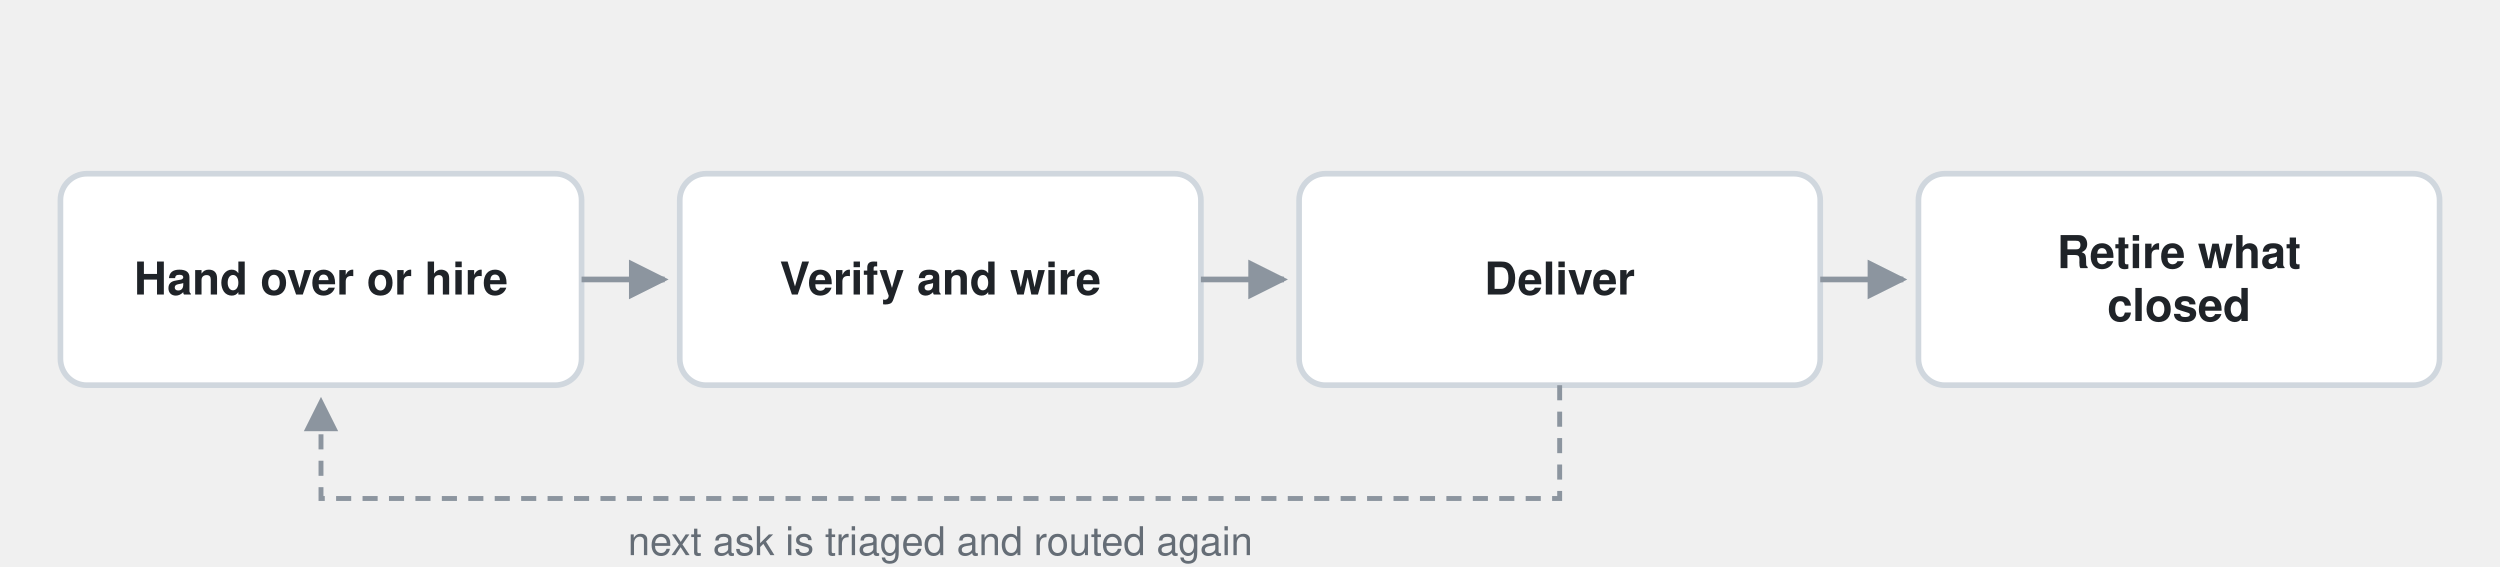
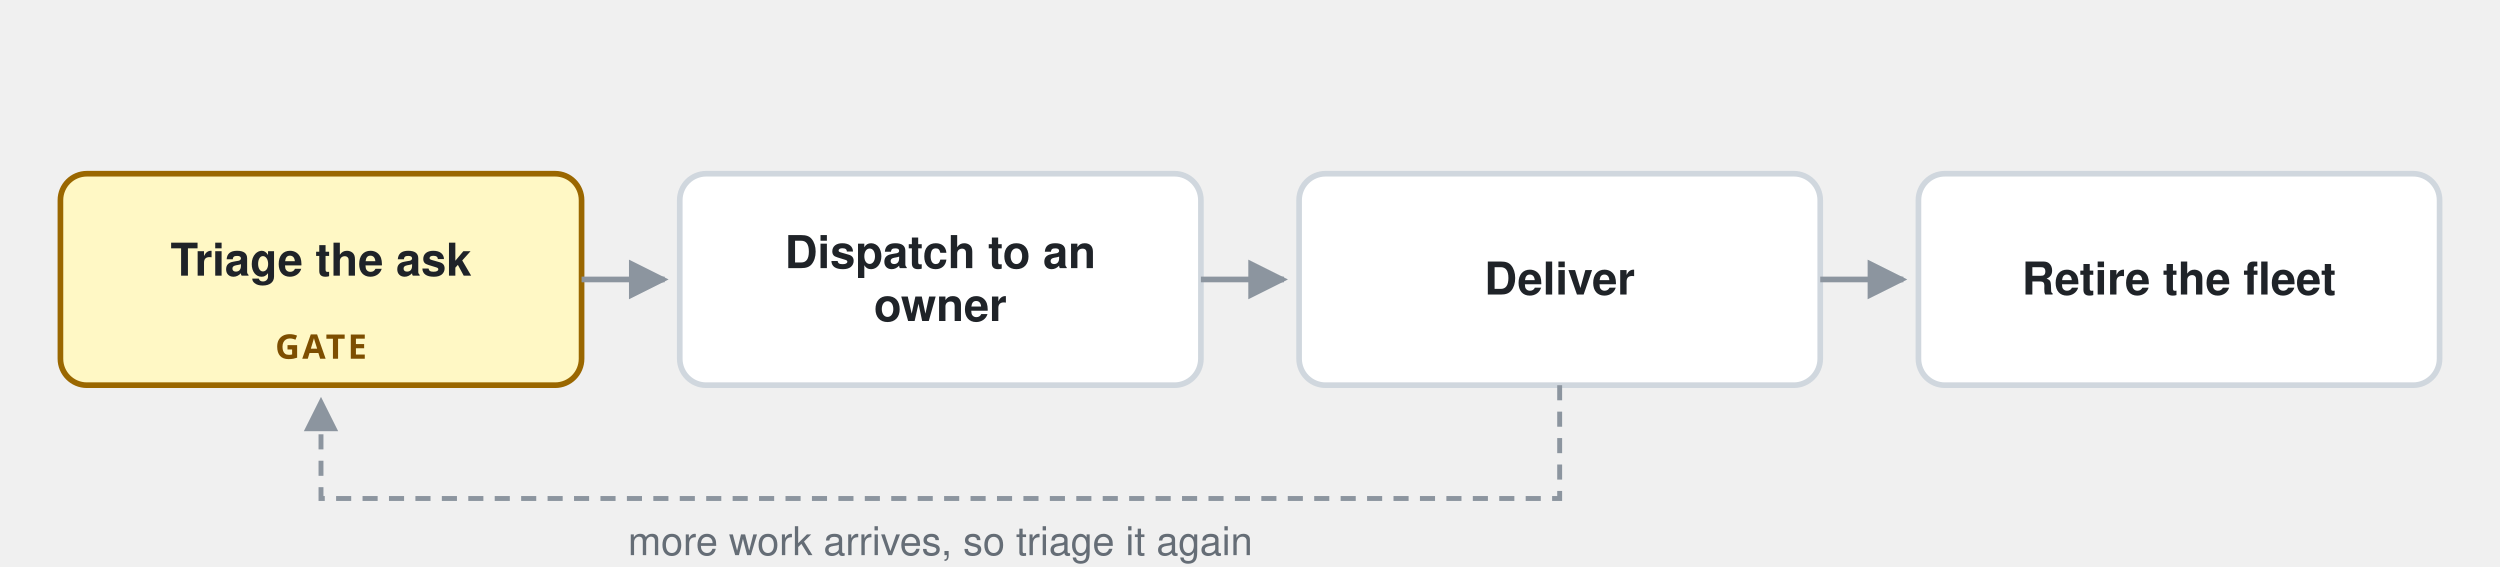
- <svg xmlns="http://www.w3.org/2000/svg" viewBox="0 0 662 150" width="662" height="150" role="img" aria-label="Swarm triages every request as it arrives rather than once at the start, so what the pipeline records is the handoff to an owner, the verification on the way back, the delivery, and the retiring of owners whose domain has closed. Delivery returns to the handoff because the roster outlives the request that filled it.">
+ <svg xmlns="http://www.w3.org/2000/svg" viewBox="0 0 662 150" width="662" height="150" role="img" aria-label="Swarm triages every request that arrives, rejecting an unclear one rather than routing it, and dispatches a clear one to the owner of those files or to one hired for them. Once every owner has handed back it sits in delivered and waits. The next ask goes round to triage again, and retiring the fleet is the only way out.">
  <style>
  .t{font:600 12px ui-sans-serif,-apple-system,Segoe UI,Helvetica,Arial;fill:#1f2328}
  .s{font:10.5px ui-sans-serif,-apple-system,Segoe UI,Helvetica,Arial;fill:#656d76}
  .k{font:600 9px ui-sans-serif,sans-serif;fill:#7d4e00;letter-spacing:.07em}
  .b{fill:#ffffff;stroke:#d0d7de;stroke-width:1.5}
  .g{fill:#fff8c5;stroke:#9a6700;stroke-width:1.5}
  .a{fill:#fbefff;stroke:#8250df;stroke-width:1.5}
  .m{fill:#f6f8fa;stroke:#d0d7de;stroke-width:1.5}
  .ln{stroke:#8c959f;stroke-width:1.5;fill:none}
  .lp{stroke:#8c959f;stroke-width:1.3;fill:none;stroke-dasharray:4 3}
  .at{fill:#6639ba}
  @media (prefers-color-scheme: dark){
    .t{fill:#e6edf3}.s{fill:#9198a1}.k{fill:#e3b341}
    .b{fill:#151b23;stroke:#3d444d}
    .g{fill:#2b2412;stroke:#d4a72c}
    .a{fill:#231c33;stroke:#a371f7}
    .m{fill:#0d1117;stroke:#3d444d}
    .ln,.lp{stroke:#6e7681}
    .at{fill:#c297ff}
  }
</style>
  <defs>
    <marker id="h" viewBox="0 0 10 10" refX="9" refY="5" markerWidth="7" markerHeight="7" orient="auto-start-reverse">
      <path d="M0 0 L10 5 L0 10 z" fill="#8c959f" />
    </marker>
  </defs>
-   <rect class="b" x="16" y="46" width="138" height="56" rx="7" />
-   <text class="t" x="85.0" y="78.0" text-anchor="middle">Hand over or hire</text>
+   <rect class="g" x="16" y="46" width="138" height="56" rx="7" />
+   <text class="t" x="85.0" y="73.0" text-anchor="middle">Triage the ask</text>
+   <text class="k" x="85.0" y="95" text-anchor="middle">GATE</text>
  <rect class="b" x="180" y="46" width="138" height="56" rx="7" />
-   <text class="t" x="249.0" y="78.0" text-anchor="middle">Verify and wire</text>
+   <text class="t" x="249.0" y="71.0" text-anchor="middle">Dispatch to an</text>
+   <text class="t" x="249.0" y="85.0" text-anchor="middle">owner</text>
  <path class="ln" d="M154 74.0 H176" marker-end="url(#h)" />
  <rect class="b" x="344" y="46" width="138" height="56" rx="7" />
  <text class="t" x="413.0" y="78.0" text-anchor="middle">Deliver</text>
  <path class="ln" d="M318 74.0 H340" marker-end="url(#h)" />
  <rect class="b" x="508" y="46" width="138" height="56" rx="7" />
-   <text class="t" x="577.0" y="71.0" text-anchor="middle">Retire what</text>
-   <text class="t" x="577.0" y="85.0" text-anchor="middle">closed</text>
+   <text class="t" x="577.0" y="78.0" text-anchor="middle">Retire the fleet</text>
  <path class="ln" d="M482 74.0 H504" marker-end="url(#h)" />
  <path class="lp" d="M413.0 102 V132 H85.0 V106" marker-end="url(#h)" />
-   <text class="s" x="249.0" y="147" text-anchor="middle">next ask is triaged and routed again</text>
+   <text class="s" x="249.0" y="147" text-anchor="middle">more work arrives, so triage it again</text>
</svg>
